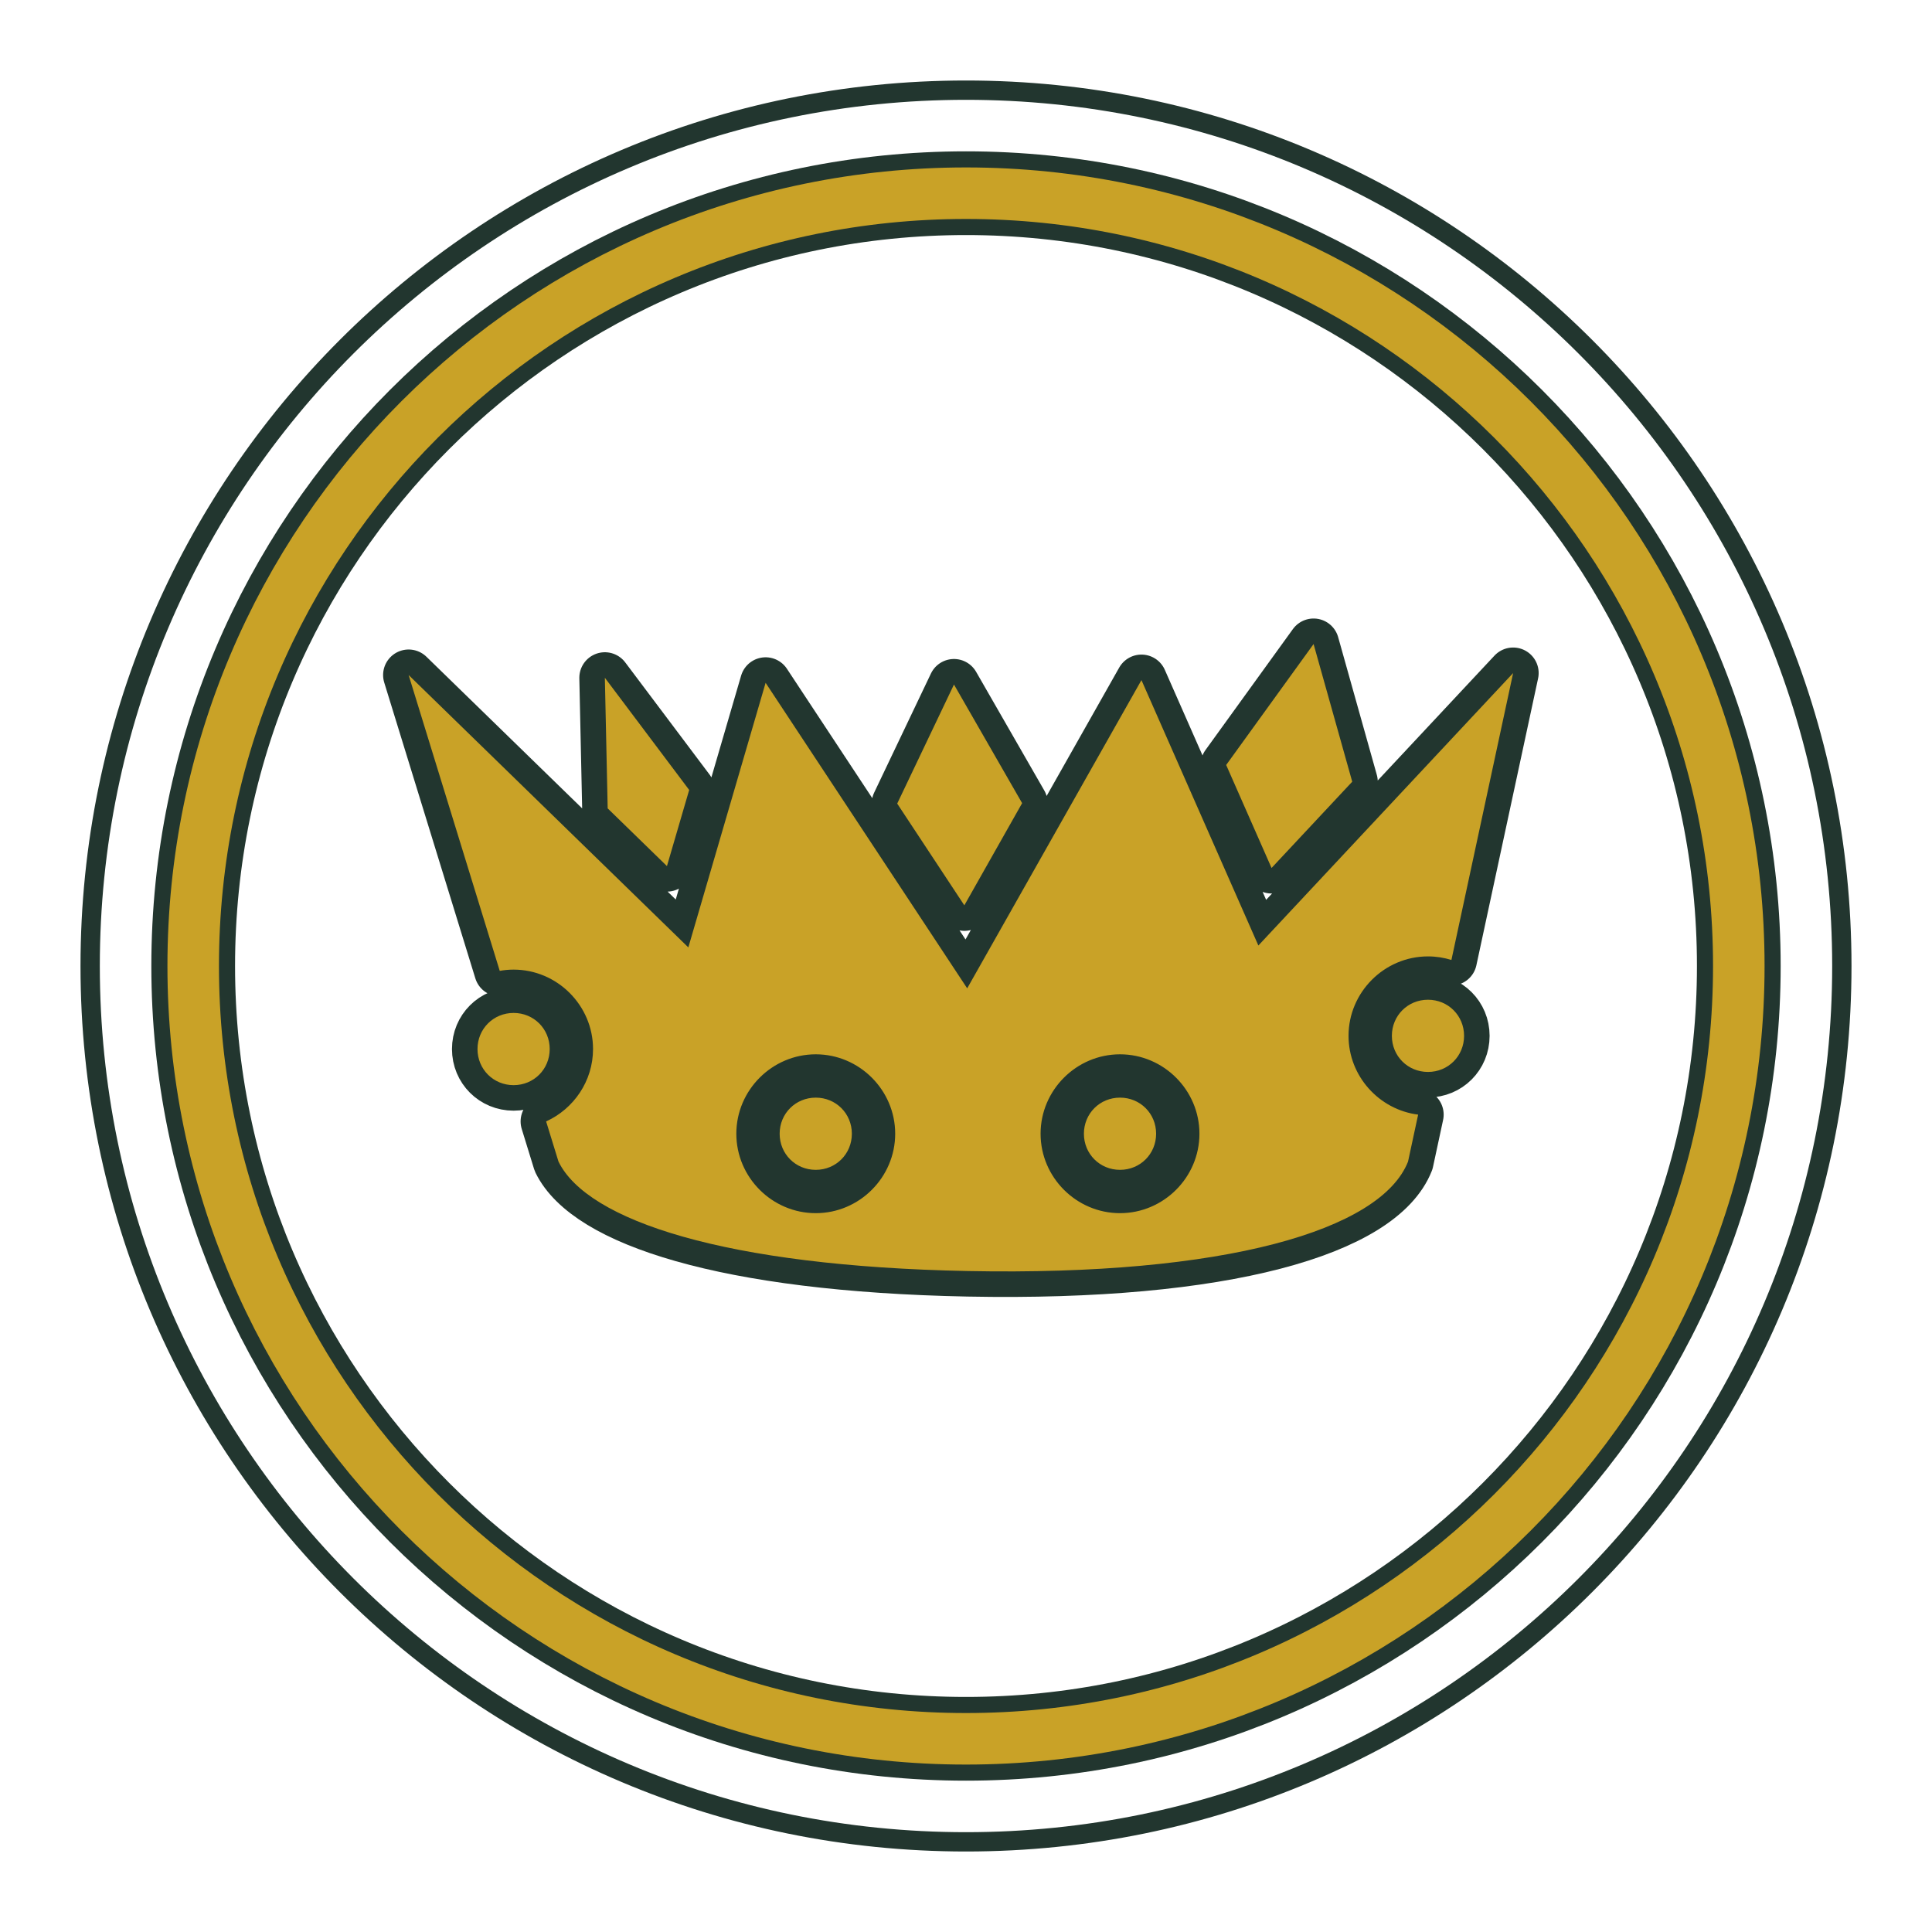
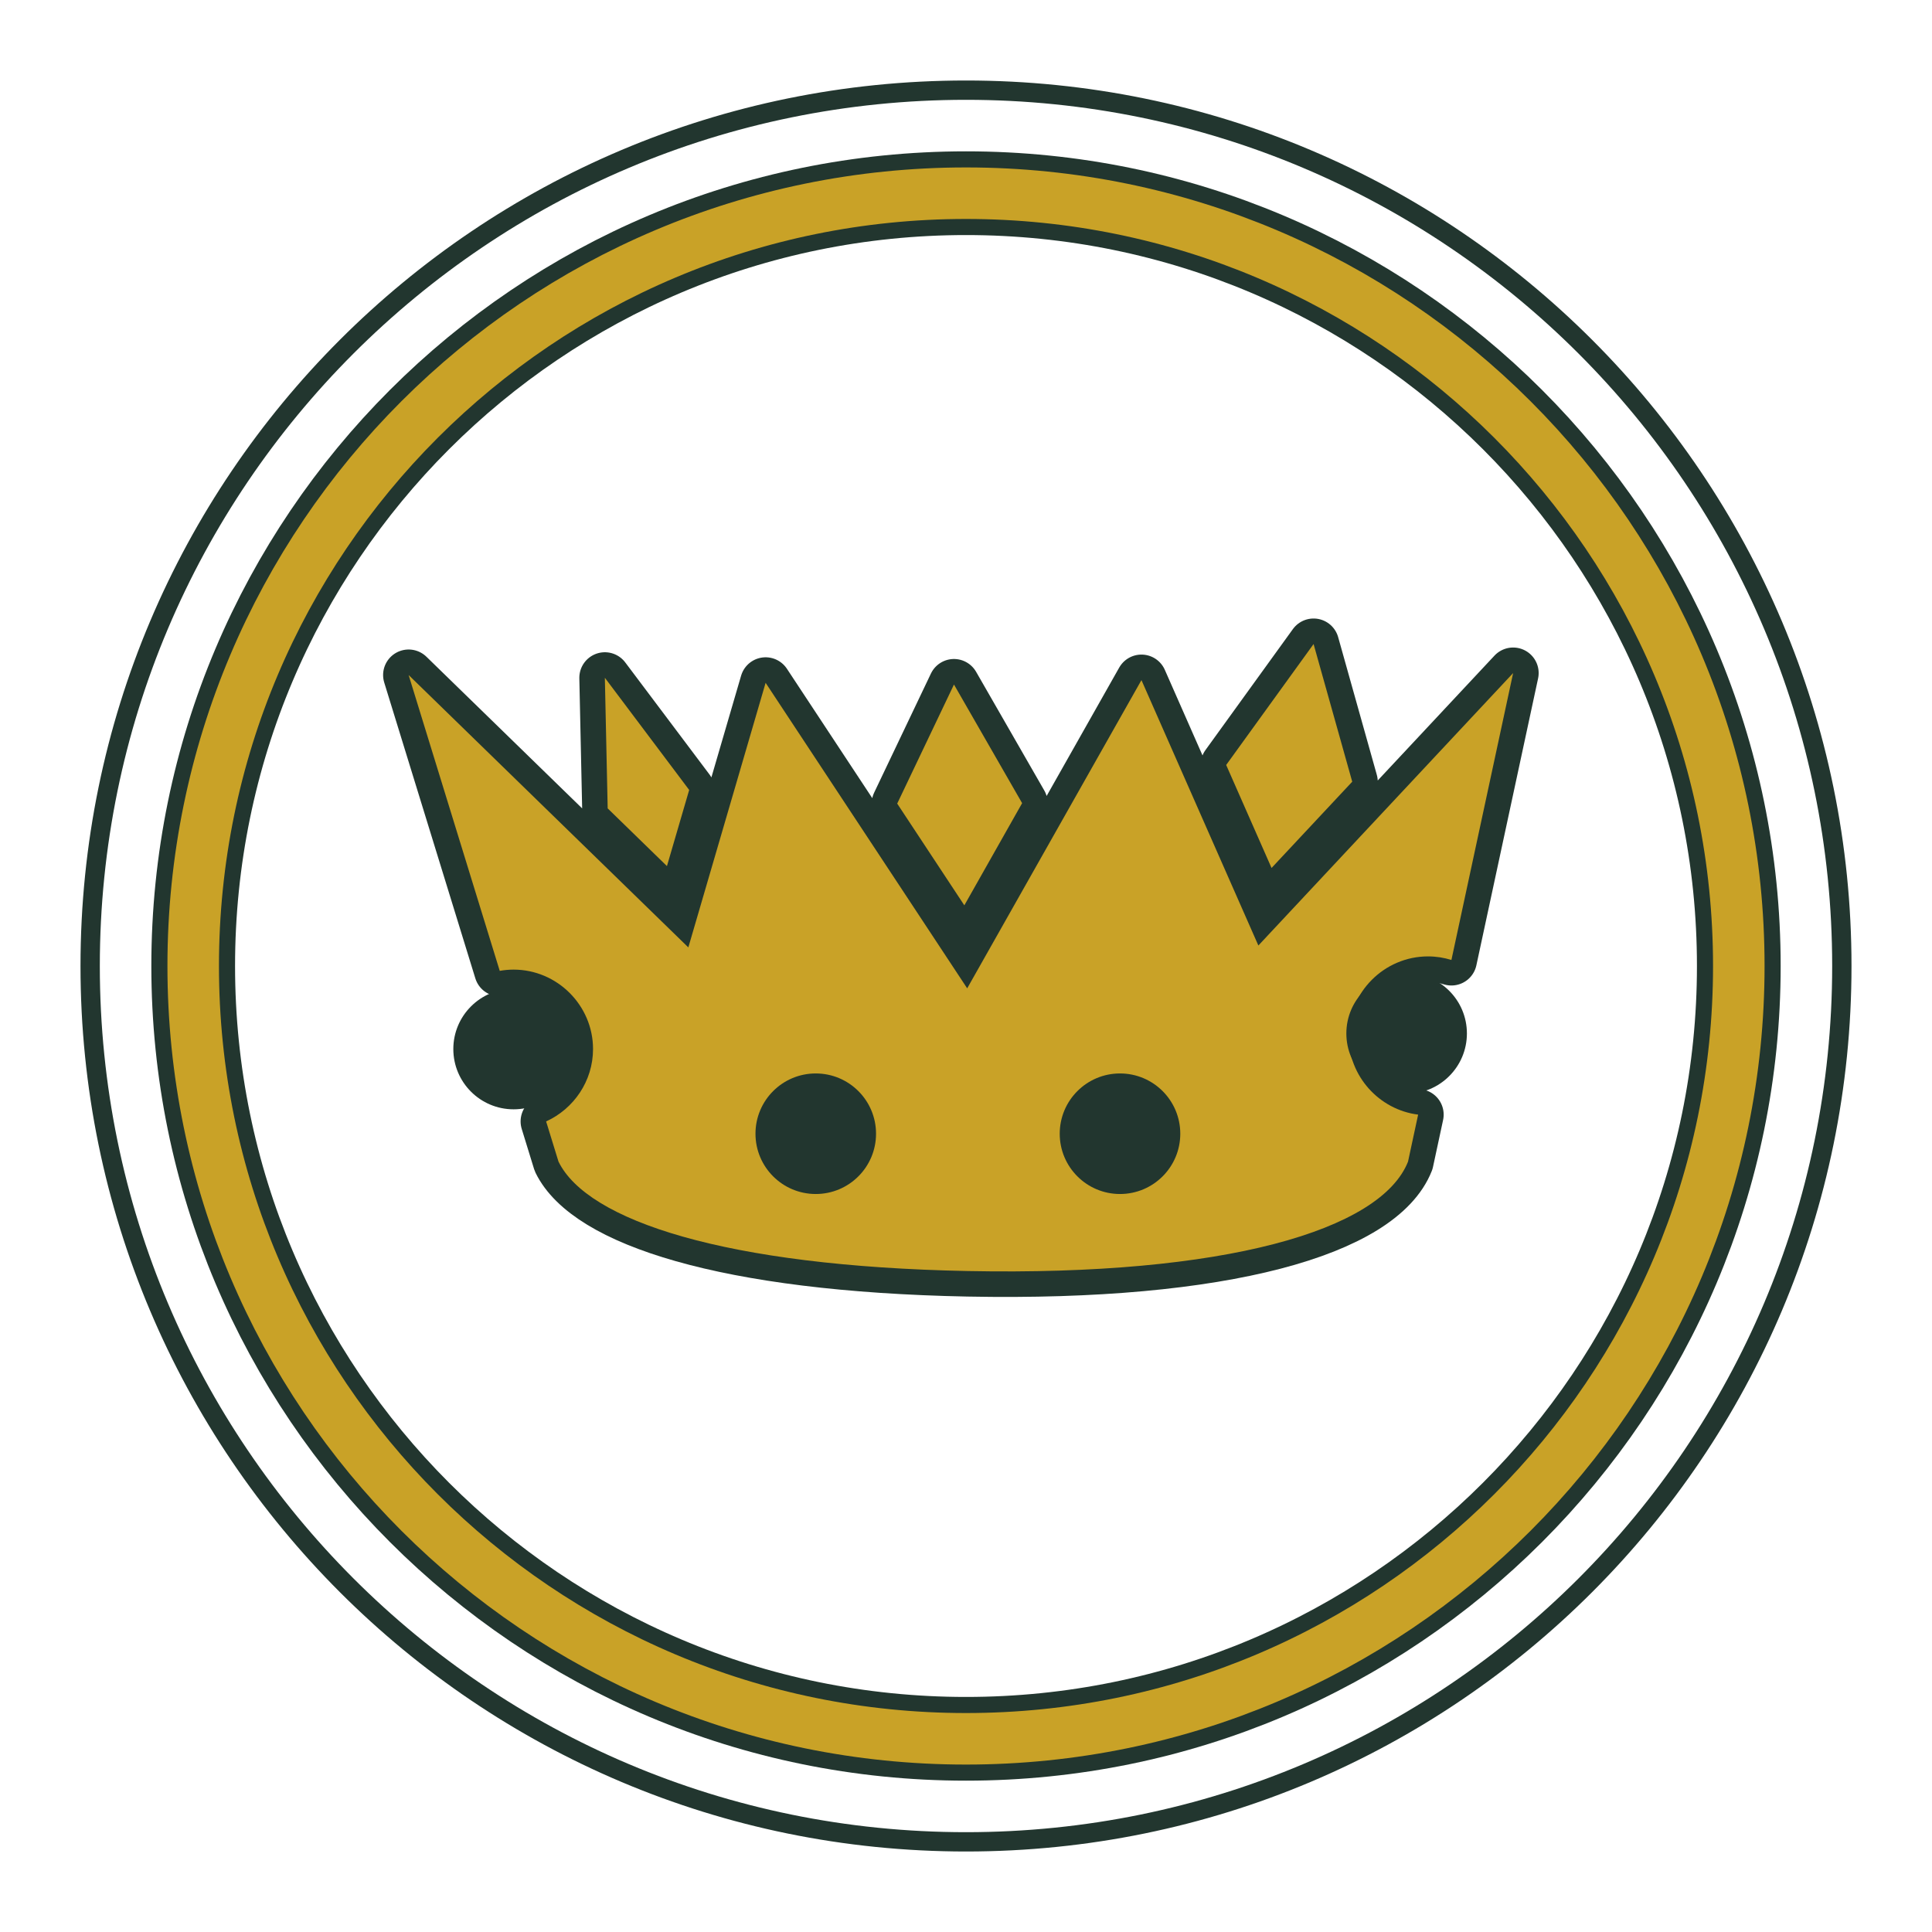
<svg xmlns="http://www.w3.org/2000/svg" width="300" height="300" viewBox="0 0 300 300">
  <circle cx="150" cy="150" r="136" fill="none" stroke="#22362f" stroke-width="3" />
  <circle cx="150" cy="150" r="120" fill="none" stroke="#22362f" stroke-width="13" />
  <circle cx="150" cy="150" r="120" fill="none" stroke="#c9a227" stroke-width="8" />
  <g transform="translate(57 57) scale(0.36)">
-     <path d="m408.256 119.46-37.7 52.165 19.57 44.426 34.8-37.214-16.67-59.375zm86.074 12.513L384.44 249.498 334.01 135.02l-75.162 132.947-86.948-131.78-33.334 114.122L17.922 132.83l39.3 127.6c1.945-.348 3.94-.54 5.98-.54 18.812 0 34.26 15.452 34.26 34.262 0 13.823-8.346 25.822-20.235 31.22l5.337 17.33c12.425 25.466 71.863 45.152 176.582 47.206 110.805 2.174 178.12-17.54 189.854-47.207h-.002l4.357-20.26c-16.836-2.114-30.02-16.612-30.02-33.986 0-18.81 15.45-34.262 34.263-34.262 3.513 0 6.91.54 10.11 1.54l26.622-123.762zm-391.77 2.04 1.22 56.337 25.56 24.89 9.592-32.842-36.37-48.386zm150.585 2.91-24.483 51.36 28.955 43.885 24.922-44.08-29.395-51.166zm204.453 135.962c-8.712 0-15.575 6.862-15.575 15.572 0 8.71 6.863 15.574 15.575 15.574s15.572-6.863 15.572-15.573-6.86-15.572-15.572-15.572zM63.2 278.58c-8.71 0-15.573 6.864-15.573 15.574s6.862 15.573 15.574 15.573c8.713 0 15.573-6.862 15.573-15.573 0-8.71-6.86-15.574-15.572-15.574zm130.33 17.842c18.812 0 34.26 15.45 34.26 34.262 0 18.81-15.448 34.26-34.26 34.26-18.813 0-34.262-15.45-34.262-34.26s15.45-34.262 34.26-34.262zm131.234 0c18.812 0 34.26 15.45 34.26 34.262 0 18.81-15.448 34.26-34.26 34.26-18.813 0-34.262-15.45-34.262-34.26s15.45-34.262 34.262-34.262zm-131.235 18.69c-8.713 0-15.573 6.86-15.573 15.572 0 8.71 6.86 15.574 15.572 15.574 8.71 0 15.572-6.864 15.572-15.574s-6.86-15.573-15.573-15.573zm131.234 0c-8.712 0-15.573 6.86-15.573 15.572 0 8.71 6.862 15.574 15.574 15.574s15.574-6.864 15.574-15.574-6.862-15.573-15.574-15.573z" fill="#c9a227" stroke="#22362f" stroke-width="22.02" stroke-linejoin="round" paint-order="stroke" />
+     <line x1="129.34" y1="215.24" x2="138.57" y2="250.31" stroke="#22362f" stroke-width="22.02" stroke-linecap="round" />
+     <line x1="257.62" y1="232.17" x2="258.85" y2="267.97" stroke="#22362f" stroke-width="22.02" stroke-linecap="round" />
+     <line x1="390.13" y1="216.05" x2="384.44" y2="249.5" stroke="#22362f" stroke-width="22.02" stroke-linecap="round" />
+     <path d="m408.256 119.46-37.7 52.165 19.57 44.426 34.8-37.214-16.67-59.375zm86.074 12.513L384.44 249.498 334.01 135.02l-75.162 132.947-86.948-131.78-33.334 114.122L17.922 132.83l39.3 127.6c1.945-.348 3.94-.54 5.98-.54 18.812 0 34.26 15.452 34.26 34.262 0 13.823-8.346 25.822-20.235 31.22l5.337 17.33c12.425 25.466 71.863 45.152 176.582 47.206 110.805 2.174 178.12-17.54 189.854-47.207h-.002l4.357-20.26c-16.836-2.114-30.02-16.612-30.02-33.986 0-18.81 15.45-34.262 34.263-34.262 3.513 0 6.91.54 10.11 1.54l26.622-123.762zm-391.77 2.04 1.22 56.337 25.56 24.89 9.592-32.842-36.37-48.386zm150.585 2.91-24.483 51.36 28.955 43.885 24.922-44.08-29.395-51.166z" fill="#c9a227" stroke="#22362f" stroke-width="22.02" stroke-linejoin="round" paint-order="stroke" />
+     <circle cx="63.2" cy="294.15" r="26" fill="#22362f" />
+     <circle cx="193.53" cy="330.68" r="26" fill="#22362f" />
+     <circle cx="324.76" cy="330.68" r="26" fill="#22362f" />
+     <circle cx="448.39" cy="287.43" r="26" fill="#22362f" />
  </g>
</svg>
